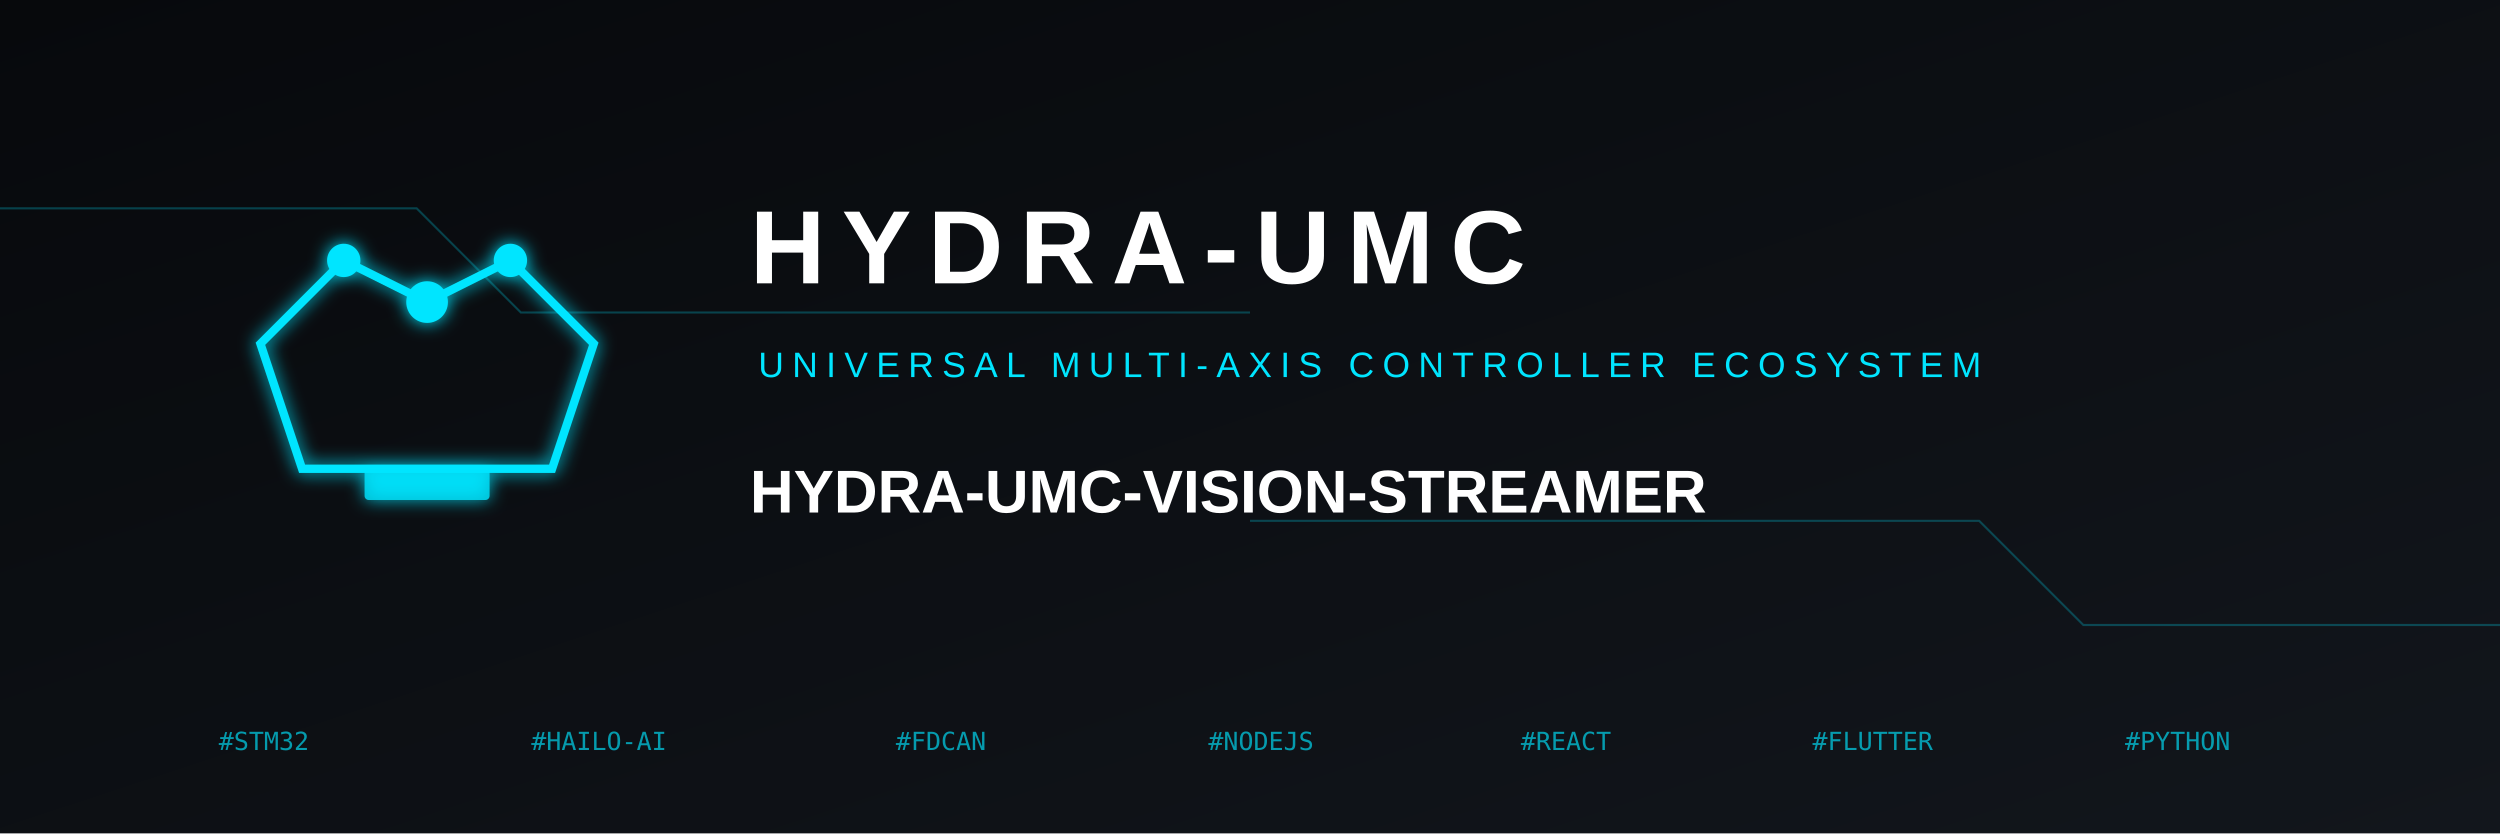
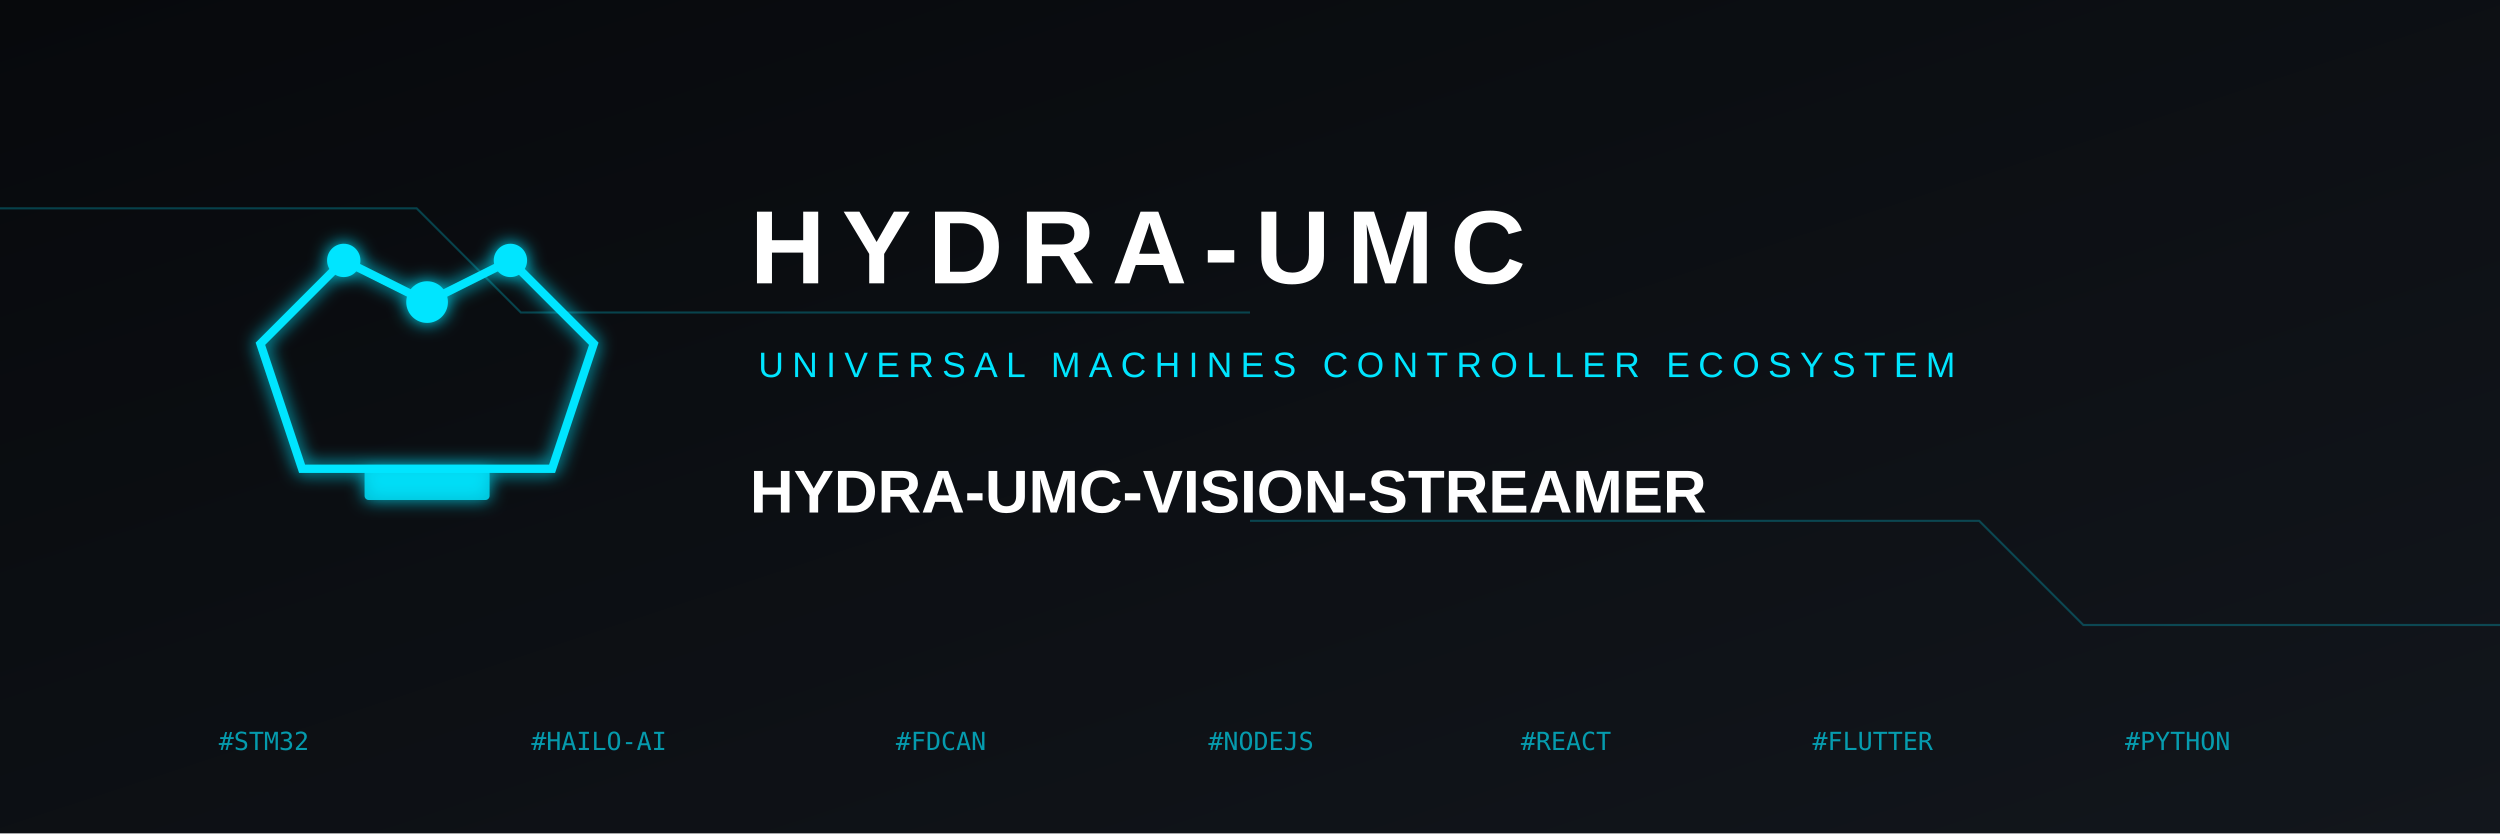
<svg xmlns="http://www.w3.org/2000/svg" viewBox="0 0 1200 400" role="img" aria-labelledby="title desc">
  <defs>
    <linearGradient id="bg" x1="0%" y1="0%" x2="100%" y2="100%">
      <stop stop-color="#07090C" />
      <stop offset="1" stop-color="#12161C" />
    </linearGradient>
    <filter id="g">
      <feGaussianBlur stdDeviation="4" result="b" />
      <feMerge>
        <feMergeNode in="b" />
        <feMergeNode in="SourceGraphic" />
      </feMerge>
    </filter>
  </defs>
  <rect width="1200" height="400" fill="url(#bg)" />
  <g fill="none" stroke="#00E5FF" stroke-width="1" opacity=".25">
    <path d="M0 100H200L250 150H600" />
    <path d="M1200 300H1000L950 250H600" />
  </g>
  <g transform="translate(205 185)" filter="url(#g)">
    <path d="M-60,40 -80,-20 -40,-60 0,-40 40,-60 80,-20 60,40Z" fill="none" stroke="#00E5FF" stroke-width="4" />
    <circle cy="-40" r="10" fill="#00E5FF" />
    <circle cx="-40" cy="-60" r="8" fill="#00E5FF" />
    <circle cx="40" cy="-60" r="8" fill="#00E5FF" />
    <rect x="-30" y="40" width="60" height="15" rx="2" fill="#00E5FF" opacity=".8" />
  </g>
  <text x="360" y="136" font-family="Arial,sans-serif" font-size="50" font-weight="bold" fill="#FFF" letter-spacing="8">HYDRA-UMC</text>
-   <text x="364" y="181" font-family="Arial,sans-serif" font-size="17" fill="#00E5FF" letter-spacing="4">UNIVERSAL MULTI-AXIS CONTROLLER ECOSYSTEM</text>
+   <text x="364" y="181" font-family="Arial,sans-serif" font-size="17" fill="#00E5FF" letter-spacing="4">UNIVERSAL MACHINES CONTROLLER ECOSYSTEM</text>
  <text x="360" y="246" font-family="Arial,sans-serif" font-size="29" font-weight="bold" fill="#FFF">HYDRA-UMC-VISION-STREAMER</text>
  <g font-family="monospace" font-size="12" fill="#00E5FF" opacity=".65">
    <text x="105" y="360">#STM32</text>
    <text x="255" y="360">#HAILO-AI</text>
    <text x="430" y="360">#FDCAN</text>
    <text x="580" y="360">#NODEJS</text>
    <text x="730" y="360">#REACT</text>
    <text x="870" y="360">#FLUTTER</text>
    <text x="1020" y="360">#PYTHON</text>
  </g>
</svg>
